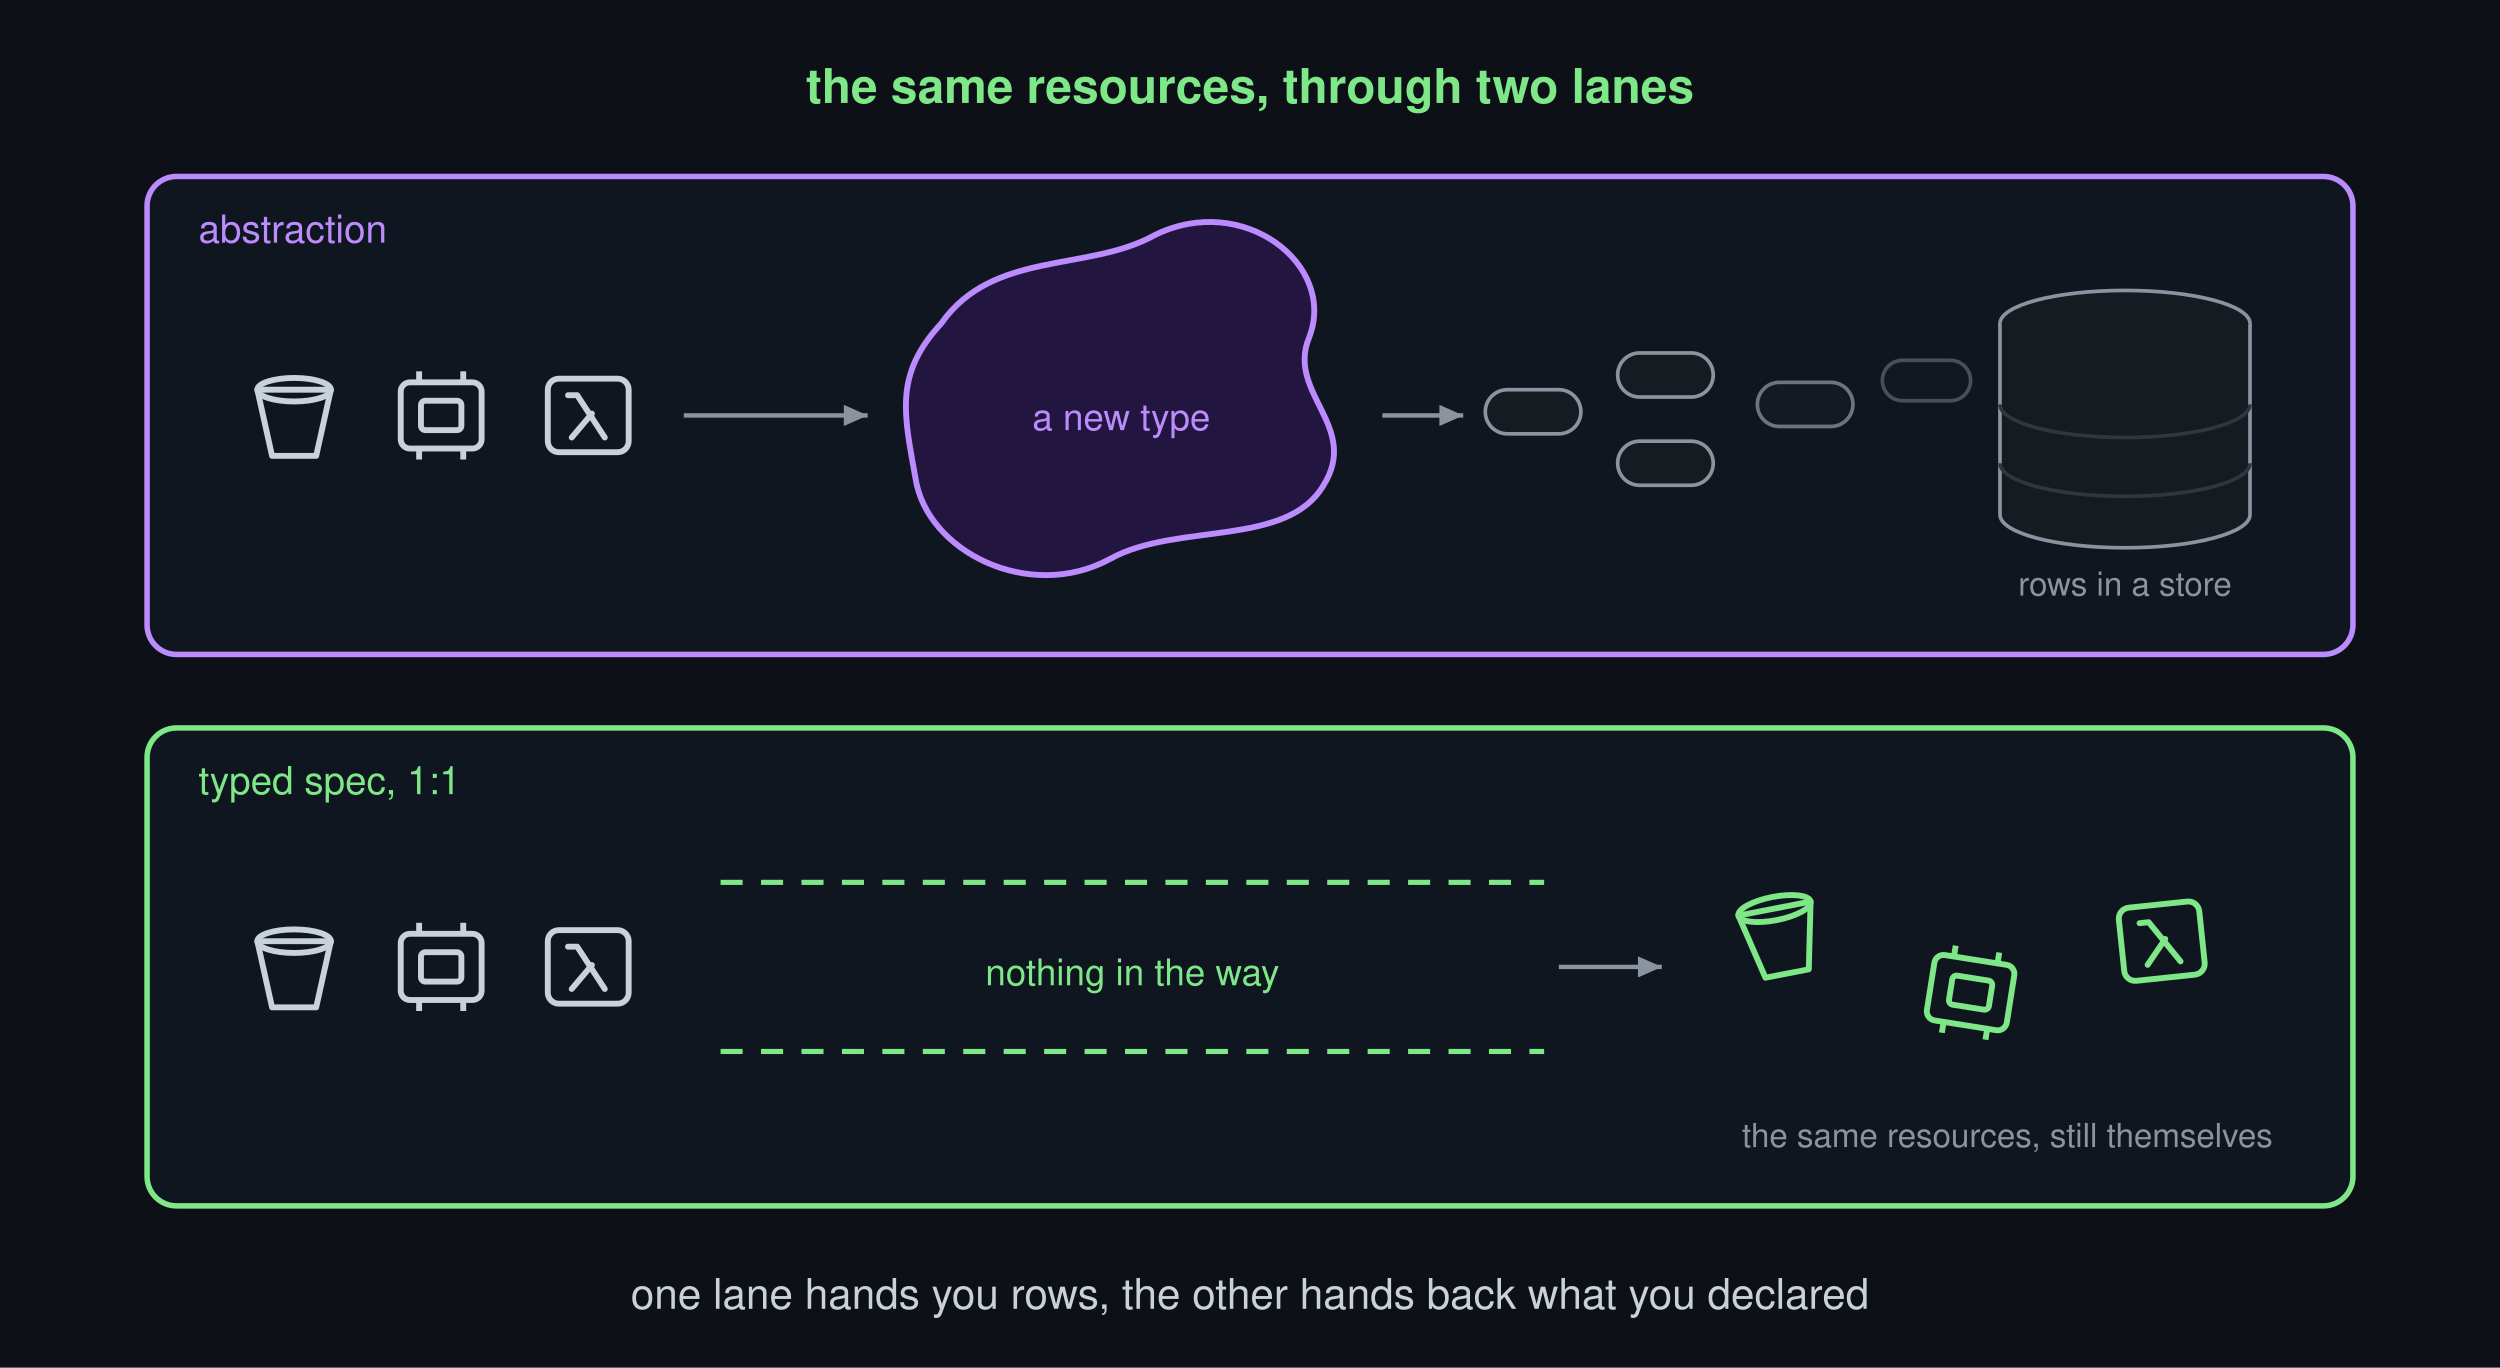
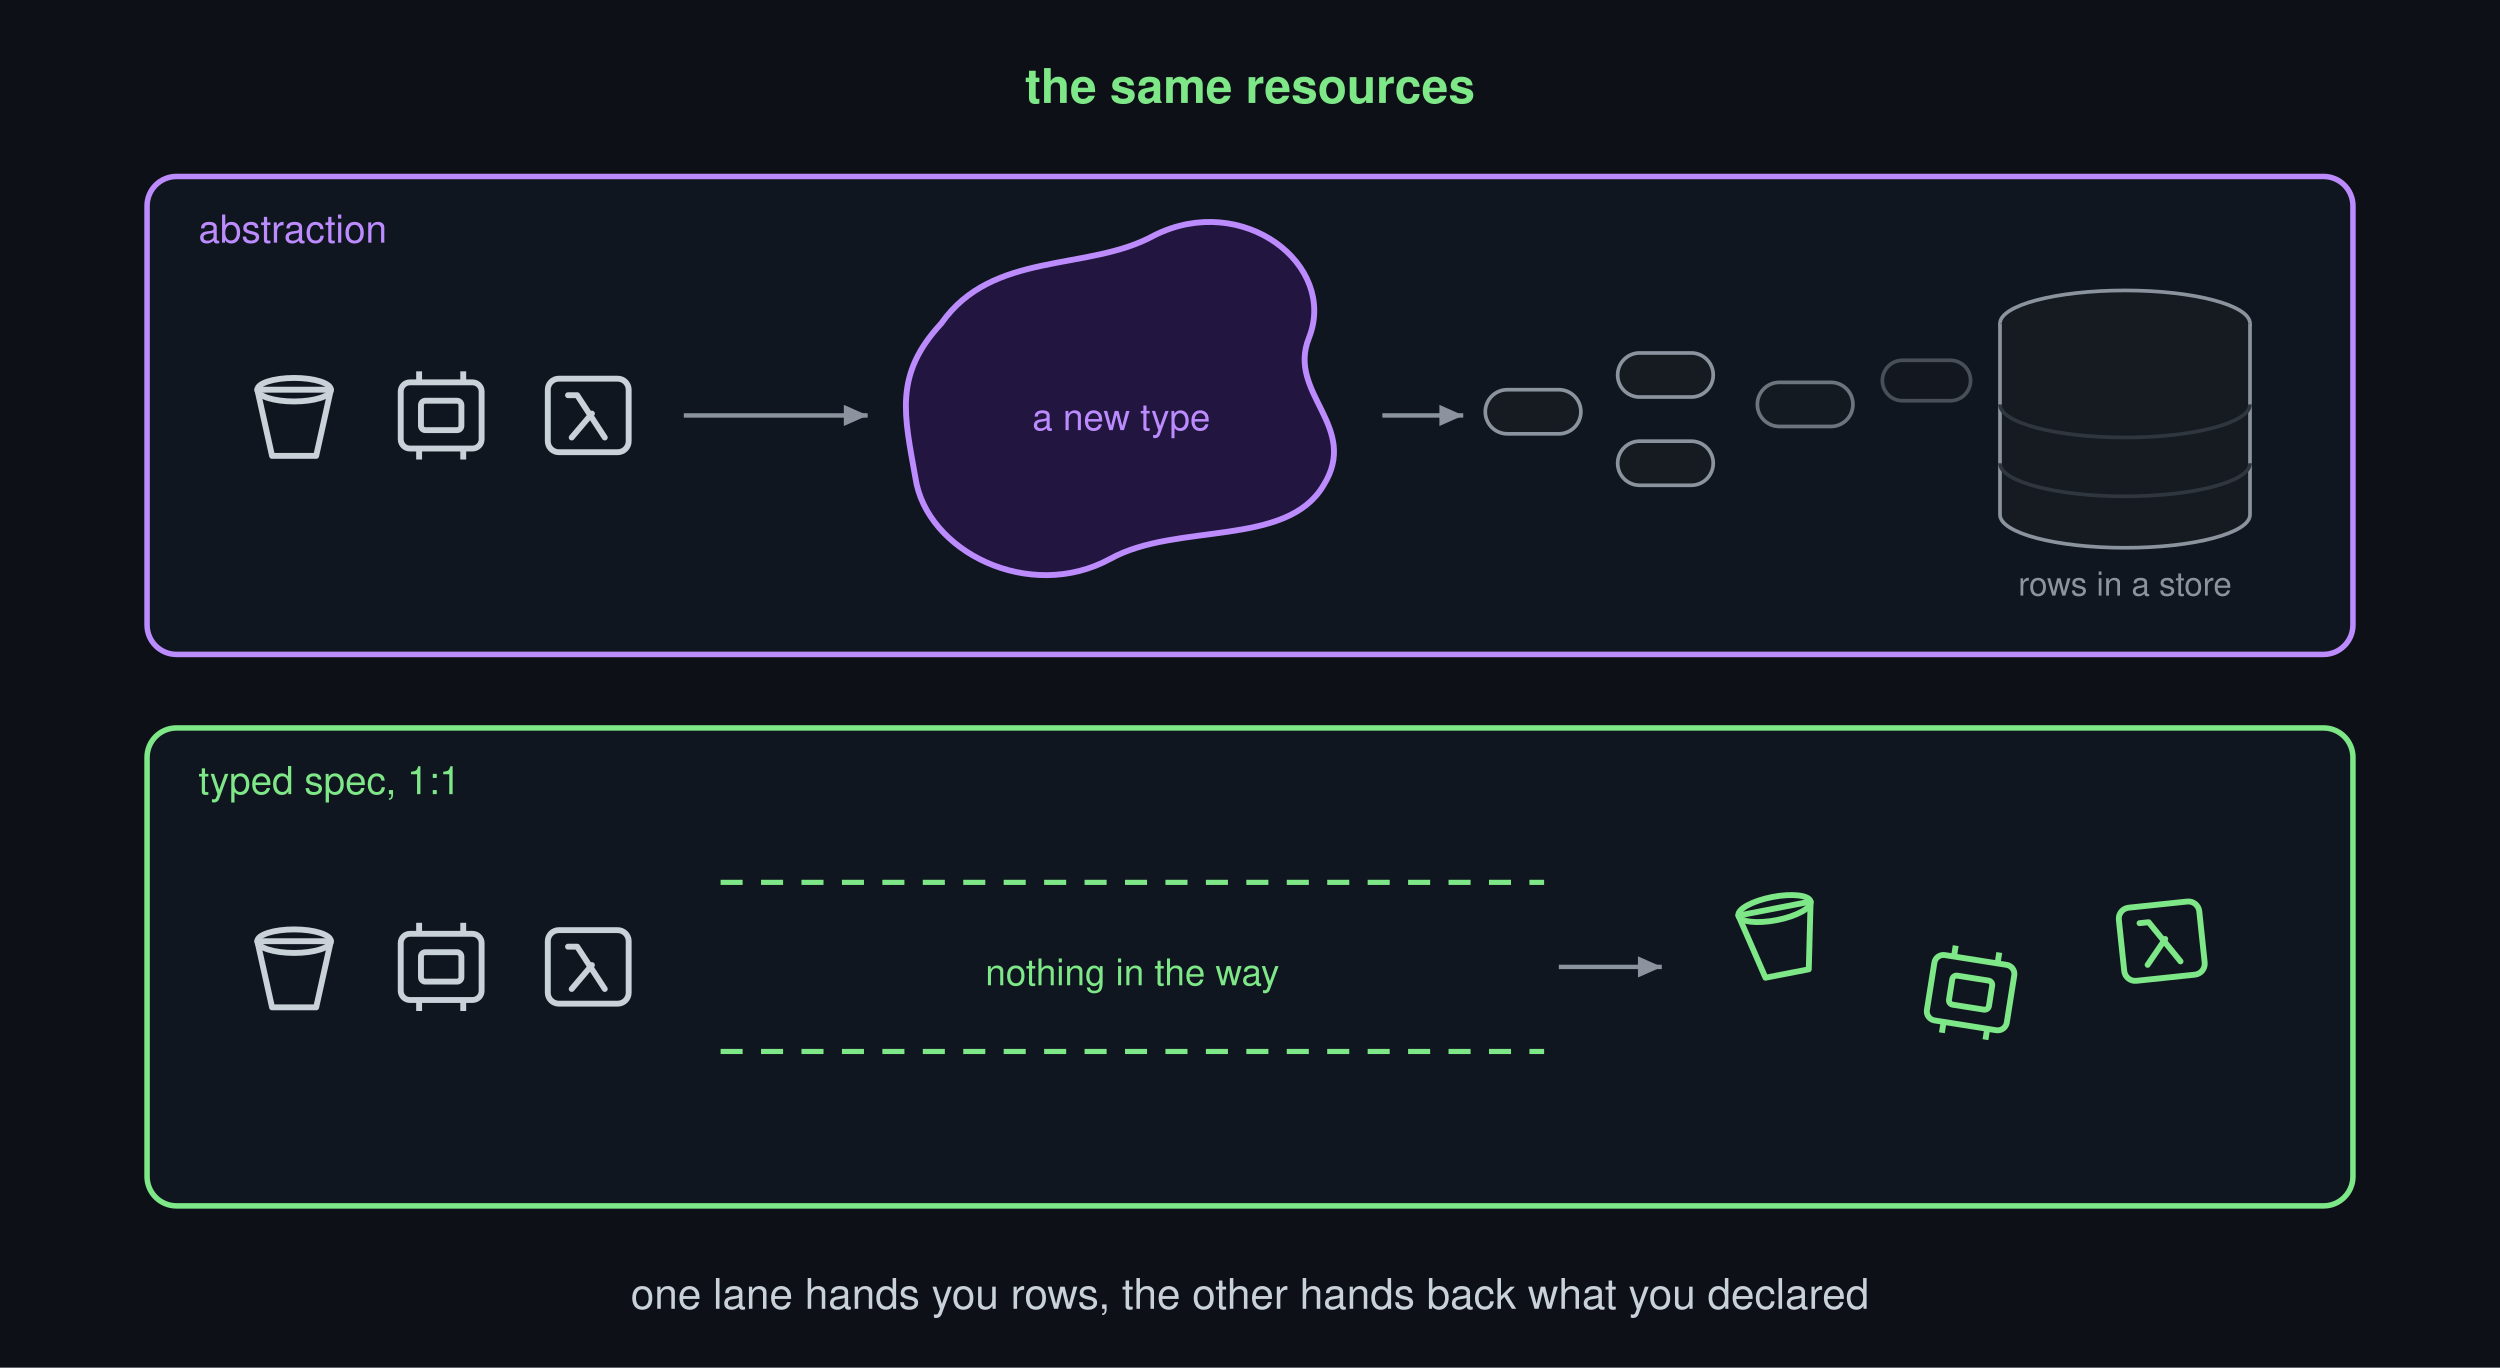
<svg xmlns="http://www.w3.org/2000/svg" viewBox="0 0 680 372" style="max-width:660px;display:block;margin:0 auto" font-family="-apple-system, Segoe UI, Helvetica, Arial, sans-serif">
  <rect x="0" y="0" width="680" height="372" fill="#0d1117" />
  <defs>
    <g id="bucket" stroke="currentColor" stroke-width="1.6" fill="none" stroke-linejoin="round">
      <path d="M4,7 L8,25 L20,25 L24,7 Z" />
      <ellipse cx="14" cy="7" rx="10" ry="3.2" />
    </g>
    <g id="server" stroke="currentColor" stroke-width="1.6" fill="none" stroke-linejoin="round">
      <rect x="3" y="5" width="22" height="18" rx="2.5" />
      <rect x="8.5" y="10" width="11" height="8" rx="1.2" />
      <path d="M8,5 L8,2 M20,5 L20,2 M8,23 L8,26 M20,23 L20,26" />
    </g>
    <g id="fn" stroke="currentColor" stroke-width="1.6" fill="none" stroke-linejoin="round">
      <rect x="3" y="4" width="22" height="20" rx="3" />
      <path d="M8.5,8.5 L11,8.5 L18.5,20" stroke-linecap="round" />
      <path d="M15,13.5 L9.5,20" stroke-linecap="round" />
    </g>
    <marker id="ln" viewBox="0 0 10 10" refX="9" refY="5" markerWidth="6" markerHeight="6" orient="auto">
      <path d="M0,1 L9,5 L0,9 z" fill="#8b949e" />
    </marker>
  </defs>
-   <text x="340" y="28" font-size="13" font-weight="700" fill="#7ee787" text-anchor="middle">the same resources, through two lanes</text>
+   <text x="340" y="28" font-size="13" font-weight="700" fill="#7ee787" text-anchor="middle">the same resources</text>
  <rect x="40" y="48" width="600" height="130" rx="8" fill="#10161f" stroke="#bc8cff" stroke-width="1.5" />
  <text x="54" y="66" font-size="10.5" fill="#bc8cff">abstraction</text>
  <g color="#c9d1d9">
    <use href="#bucket" x="66" y="99" />
  </g>
  <g color="#c9d1d9">
    <use href="#server" x="106" y="99" />
  </g>
  <g color="#c9d1d9">
    <use href="#fn" x="146" y="99" />
  </g>
  <line x1="186" y1="113" x2="236" y2="113" stroke="#8b949e" stroke-width="1.2" marker-end="url(#ln)" />
  <path d="M256,88 C270,68 296,74 314,64 C338,52 364,72 356,92 C350,107 370,116 360,132 C350,149 320,142 302,152 C280,164 252,150 249,130 C246,113 243,102 256,88 Z" fill="#221640" stroke="#bc8cff" stroke-width="1.6" />
  <text x="305" y="117" font-size="10" fill="#bc8cff" text-anchor="middle">a new type</text>
  <line x1="376" y1="113" x2="398" y2="113" stroke="#8b949e" stroke-width="1.2" marker-end="url(#ln)" />
  <rect x="404" y="106" width="26" height="12" rx="6" fill="#161b22" stroke="#8b949e" />
  <rect x="440" y="96" width="26" height="12" rx="6" fill="#161b22" stroke="#8b949e" />
  <rect x="440" y="120" width="26" height="12" rx="6" fill="#161b22" stroke="#8b949e" />
  <rect x="478" y="104" width="26" height="12" rx="6" fill="#161b22" stroke="#8b949e" opacity="0.75" />
  <rect x="512" y="98" width="24" height="11" rx="5.5" fill="#161b22" stroke="#8b949e" opacity="0.45" />
  <ellipse cx="578" cy="88" rx="34" ry="9" fill="#161b22" stroke="#8b949e" />
  <path d="M544,88 L544,140 A34,9 0 0 0 612,140 L612,88" fill="#161b22" stroke="#8b949e" stroke-width="1" />
  <path d="M544,110 A34,9 0 0 0 612,110 M544,126 A34,9 0 0 0 612,126" fill="none" stroke="#30363d" />
  <text x="578" y="162" font-size="9" fill="#8b949e" text-anchor="middle">rows in a store</text>
  <rect x="40" y="198" width="600" height="130" rx="8" fill="#10161f" stroke="#7ee787" stroke-width="1.5" />
  <text x="54" y="216" font-size="10.5" fill="#7ee787">typed spec, 1:1</text>
  <g color="#c9d1d9">
    <use href="#bucket" x="66" y="249" />
  </g>
  <g color="#c9d1d9">
    <use href="#server" x="106" y="249" />
  </g>
  <g color="#c9d1d9">
    <use href="#fn" x="146" y="249" />
  </g>
  <path d="M196,240 L420,240 M196,286 L420,286" stroke="#7ee787" stroke-width="1.4" stroke-dasharray="6 5" />
  <text x="308" y="268" font-size="10" fill="#7ee787" text-anchor="middle">nothing in the way</text>
  <line x1="424" y1="263" x2="452" y2="263" stroke="#8b949e" stroke-width="1.2" marker-end="url(#ln)" />
  <g color="#7ee787">
    <use href="#bucket" x="470" y="240" transform="rotate(-11 484 254)" />
  </g>
  <g color="#7ee787">
    <use href="#server" x="522" y="256" transform="rotate(9 536 270)" />
  </g>
  <g color="#7ee787">
    <use href="#fn" x="574" y="242" transform="rotate(-6 588 256)" />
  </g>
-   <text x="546" y="312" font-size="9" fill="#8b949e" text-anchor="middle">the same resources, still themselves</text>
  <text x="340" y="356" font-size="11.5" fill="#c9d1d9" text-anchor="middle">one lane hands you rows, the other hands back what you declared</text>
</svg>
